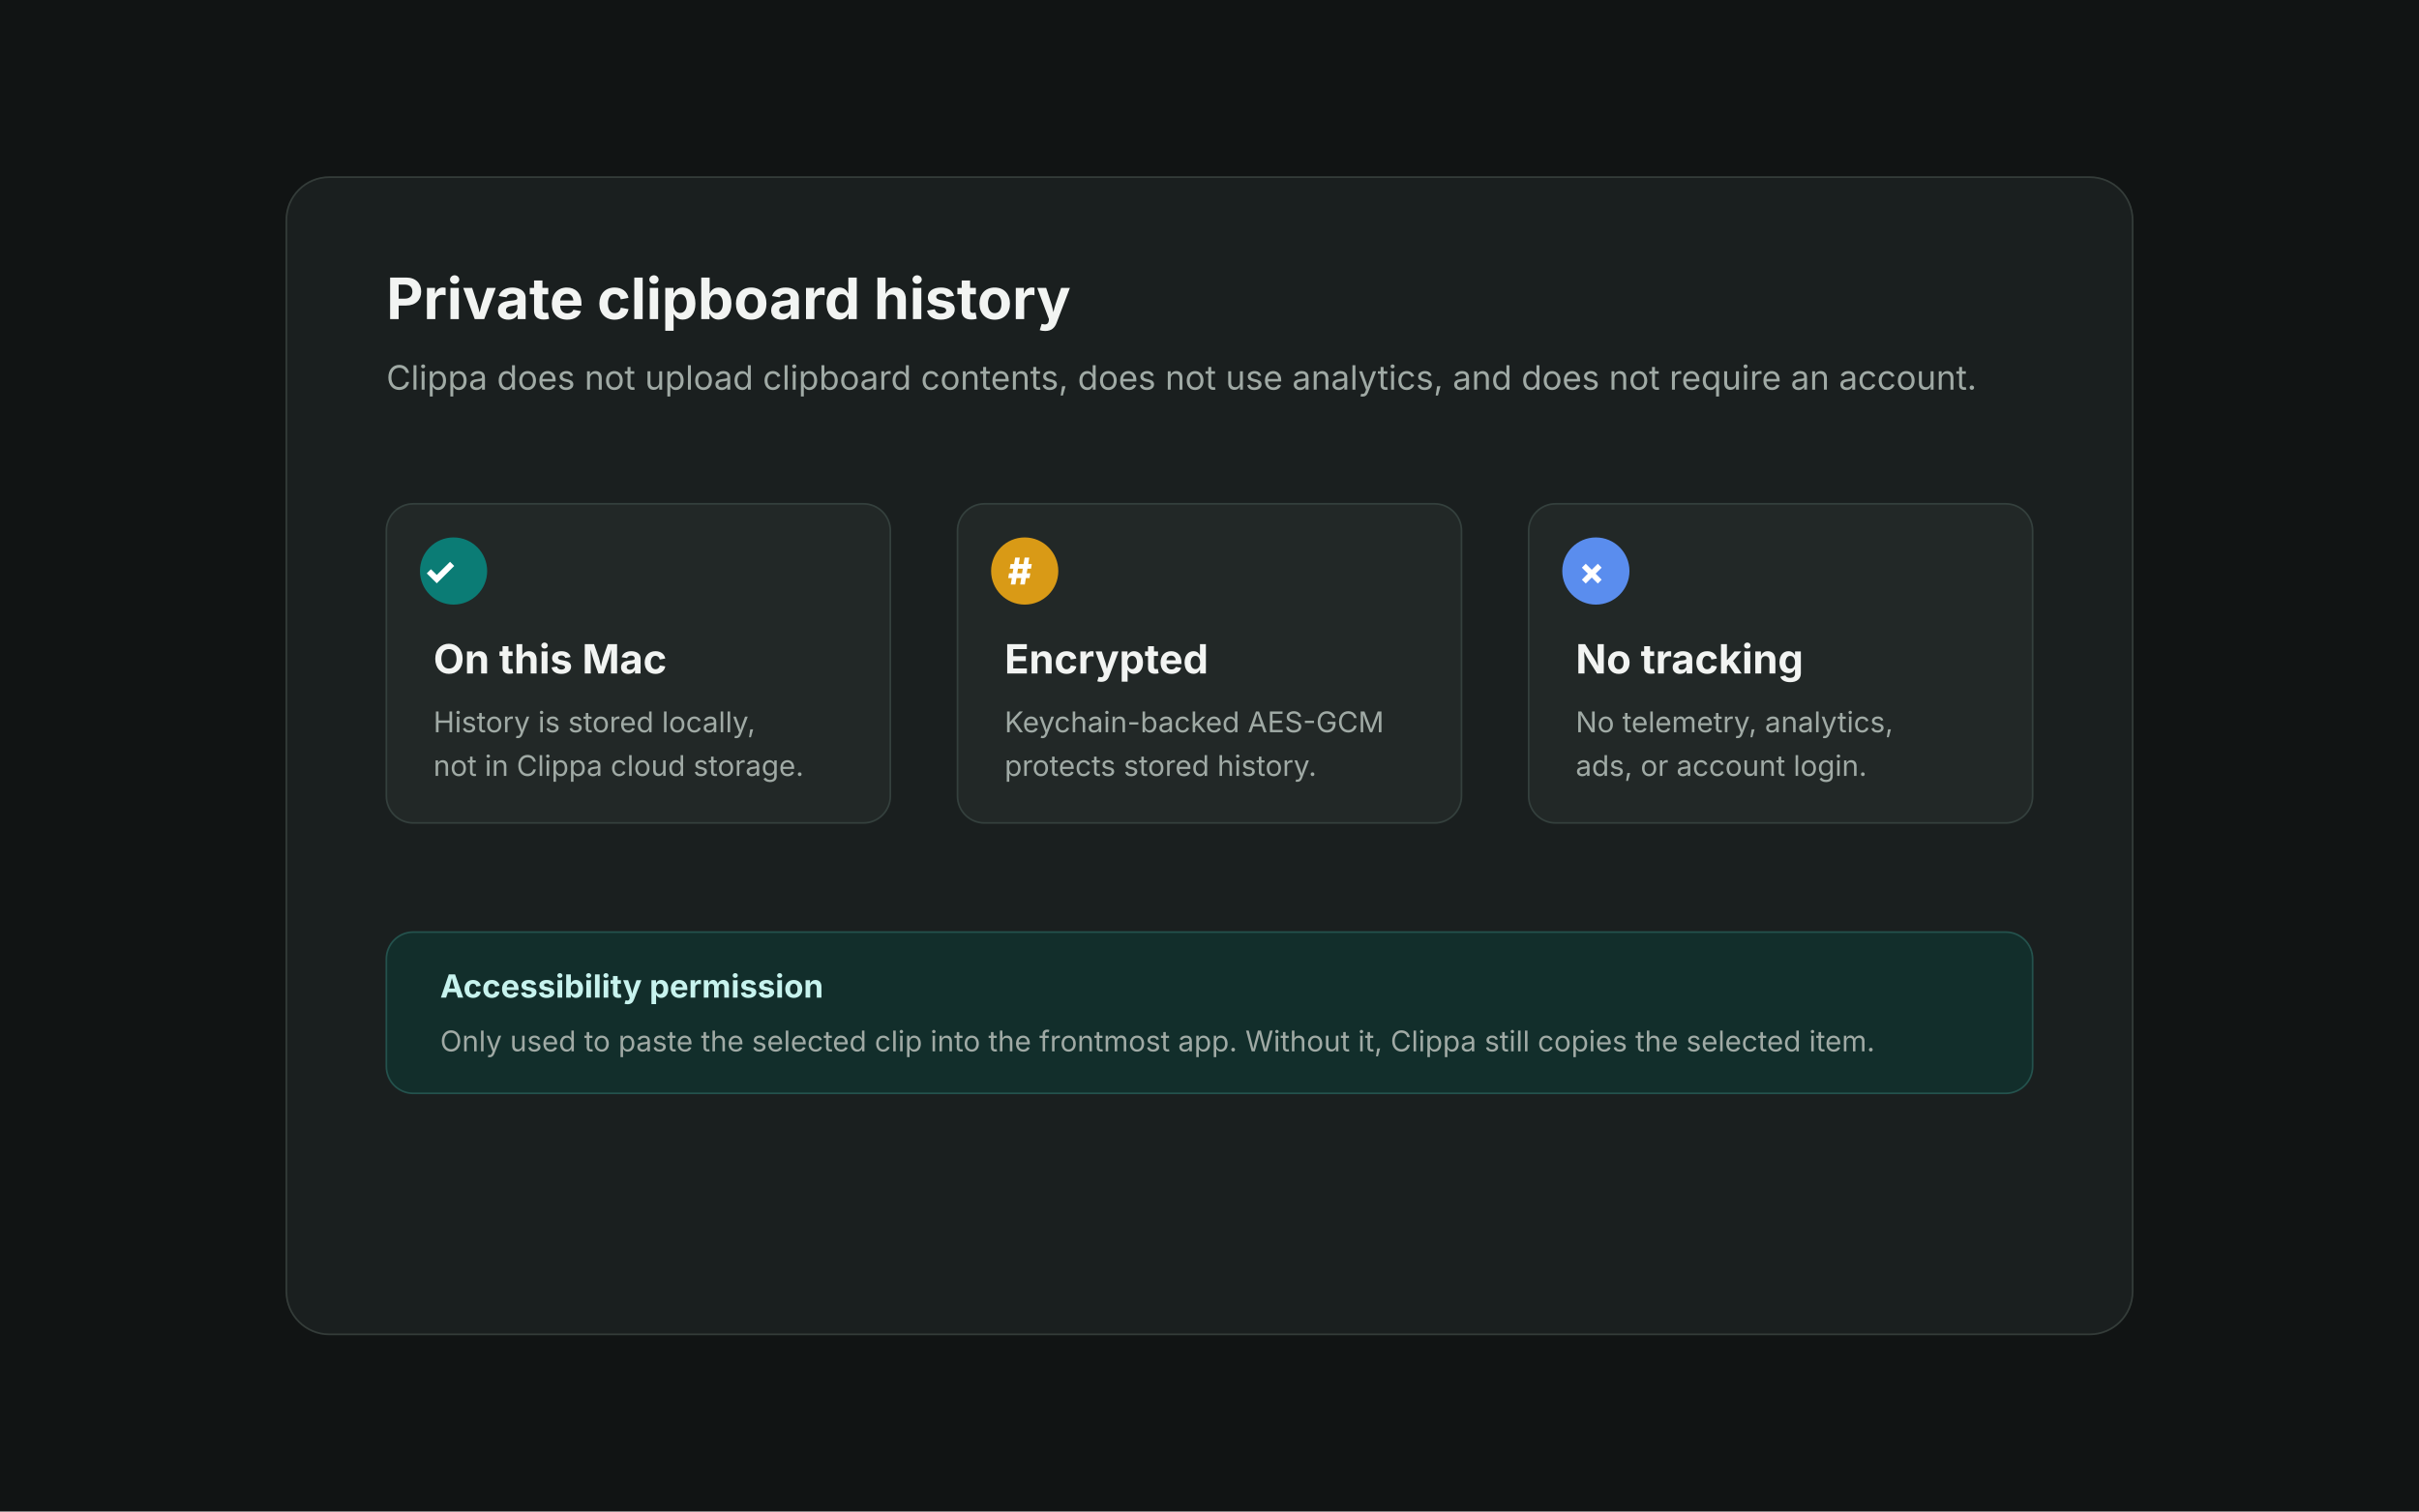
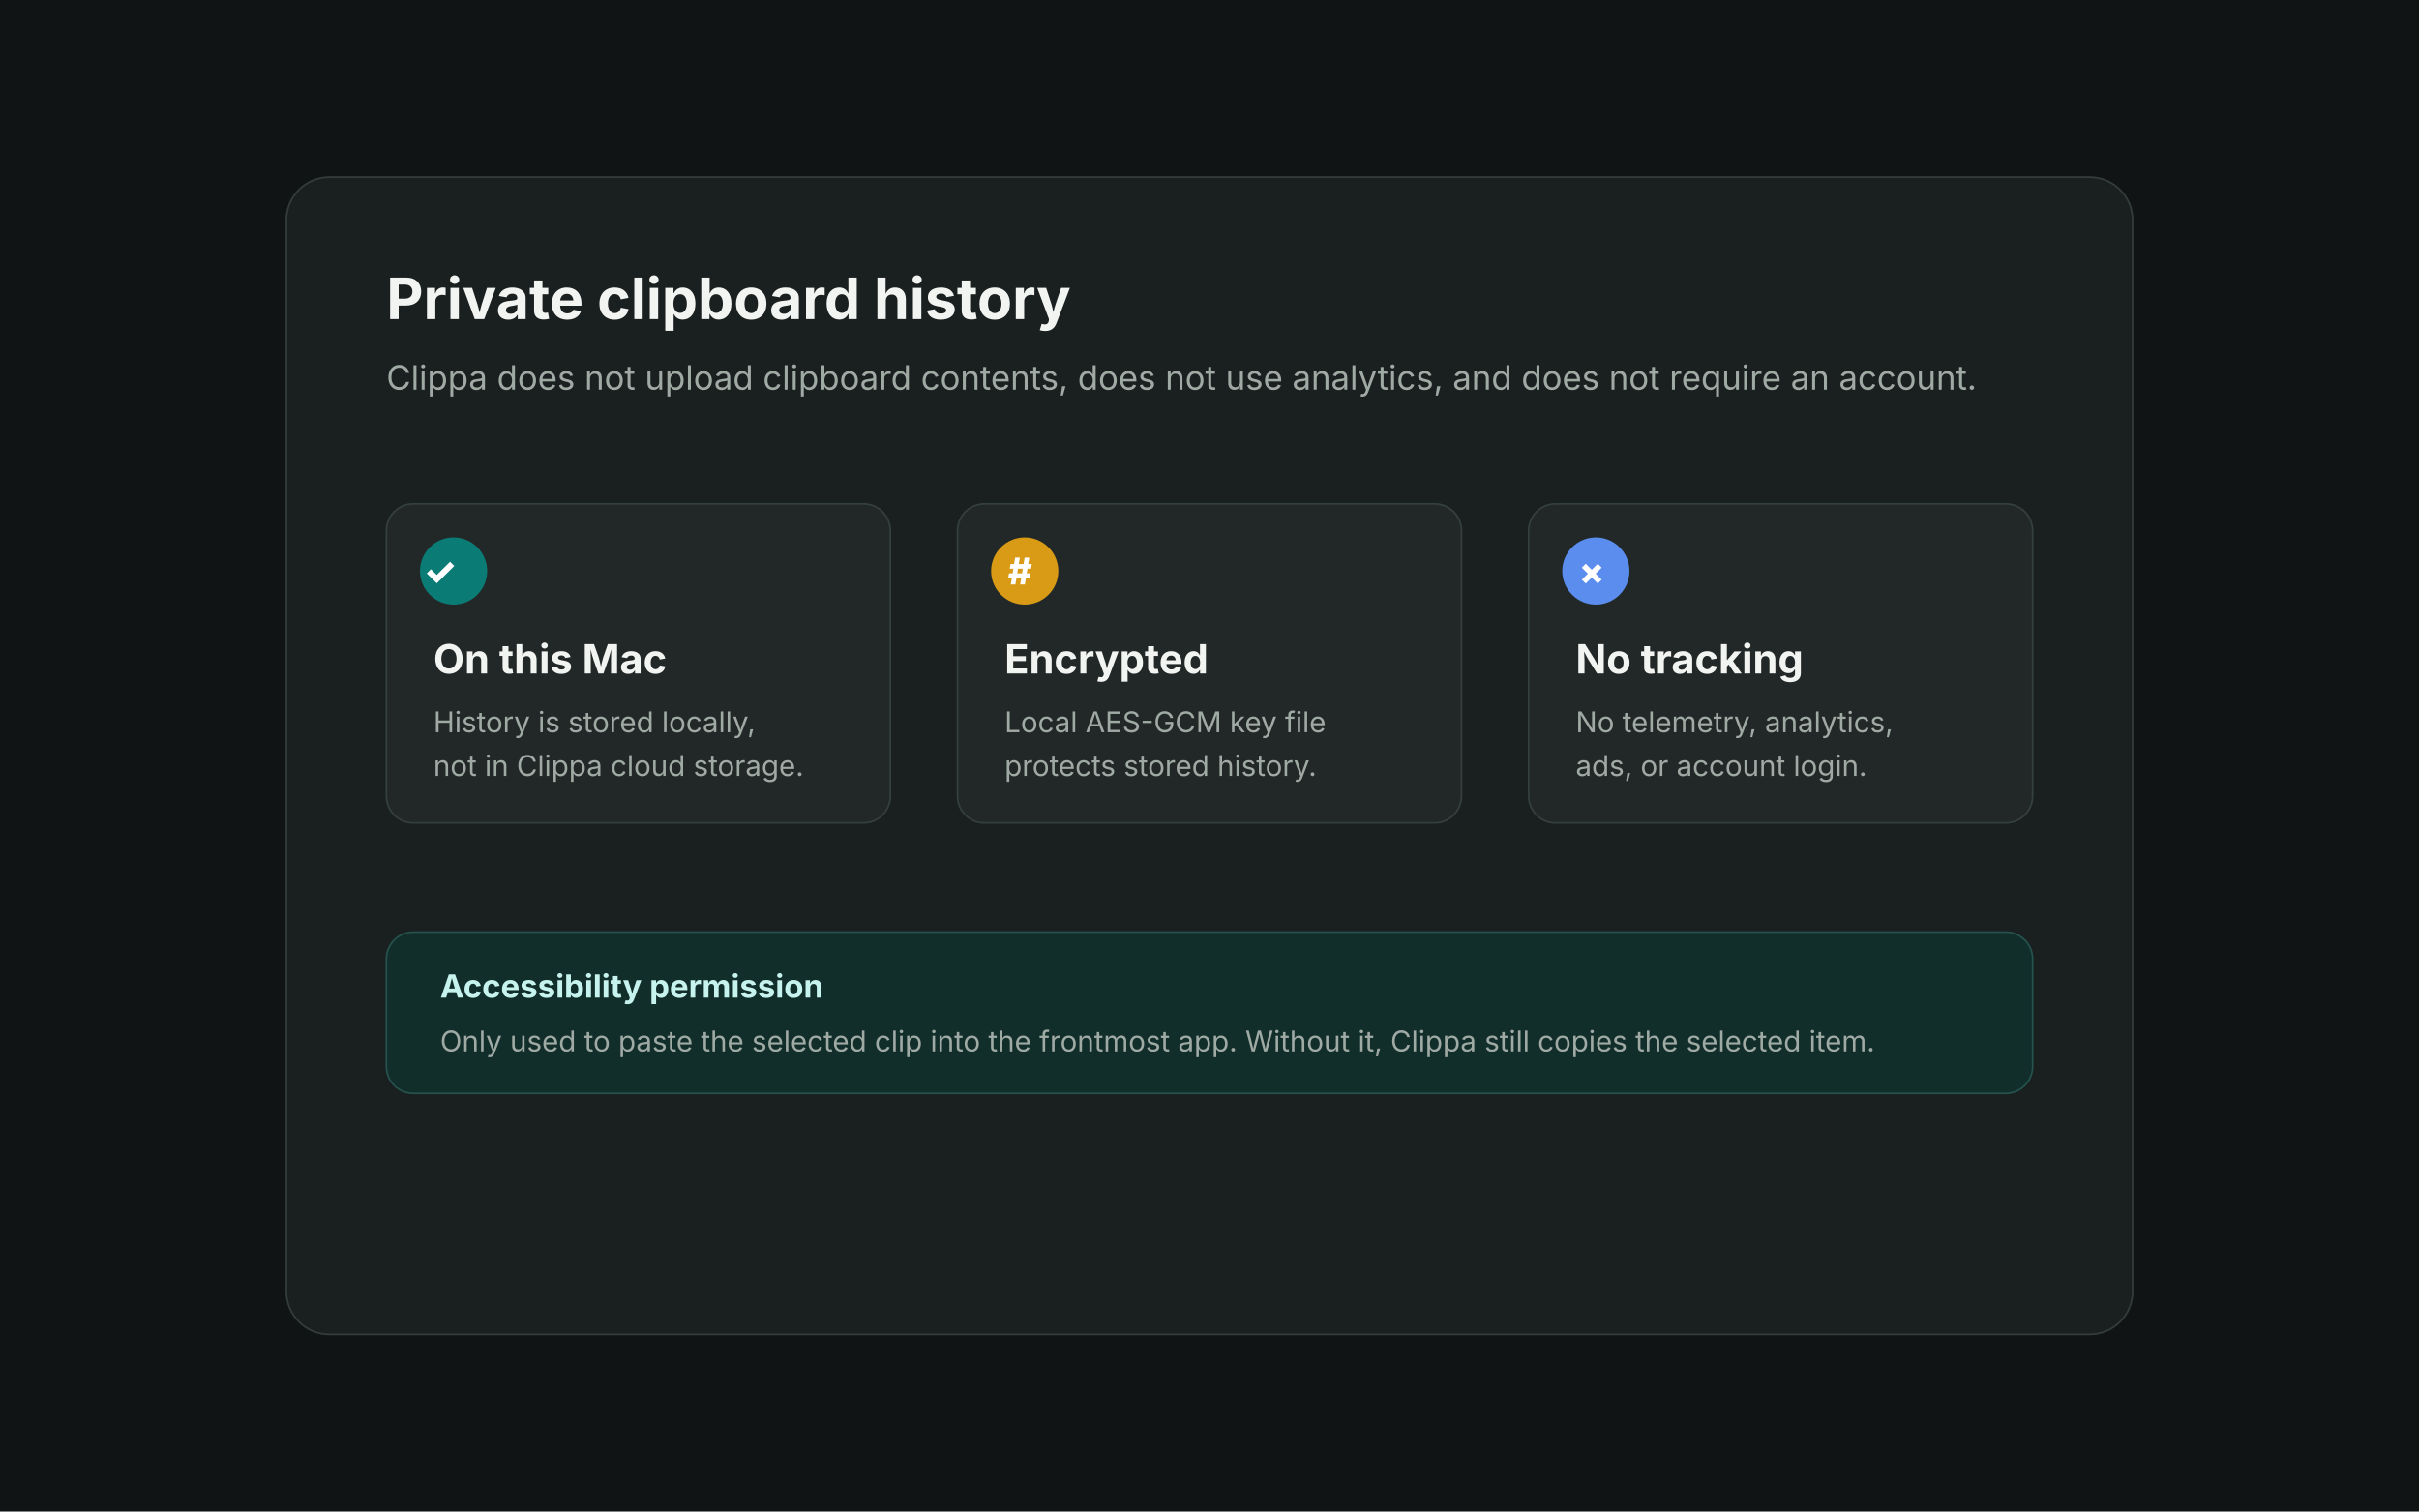
<svg xmlns="http://www.w3.org/2000/svg" width="1440" height="900" viewBox="0 0 1440 900" fill="none">
  <rect width="1440" height="900" fill="#111414" />
  <rect x="170" y="105" width="1100" height="690" rx="26" fill="#1A1F1F" />
  <rect x="170.5" y="105.5" width="1099" height="689" rx="25.5" stroke="#343C39" />
  <text x="230" y="190" fill="#F2F4F2" font-family="-apple-system,BlinkMacSystemFont,Segoe UI,sans-serif" font-size="34" font-weight="750">Private clipboard history</text>
  <text x="230" y="232" fill="#A0AAA5" font-family="-apple-system,BlinkMacSystemFont,Segoe UI,sans-serif" font-size="20">Clippa does not upload clipboard contents, does not use analytics, and does not require an account.</text>
  <g>
    <rect x="230" y="300" width="300" height="190" rx="16" fill="#222827" stroke="#34403D" />
    <circle cx="270" cy="340" r="20" fill="#0B7C75" />
    <text x="252" y="348" fill="#FFFFFF" font-family="-apple-system,BlinkMacSystemFont,Segoe UI,sans-serif" font-size="22" font-weight="800">✓</text>
    <text x="258" y="401" fill="#F2F4F2" font-family="-apple-system,BlinkMacSystemFont,Segoe UI,sans-serif" font-size="24" font-weight="700">On this Mac</text>
    <text x="258" y="436" fill="#A0AAA5" font-family="-apple-system,BlinkMacSystemFont,Segoe UI,sans-serif" font-size="17">History is stored locally,</text>
    <text x="258" y="462" fill="#A0AAA5" font-family="-apple-system,BlinkMacSystemFont,Segoe UI,sans-serif" font-size="17">not in Clippa cloud storage.</text>
  </g>
  <g>
    <rect x="570" y="300" width="300" height="190" rx="16" fill="#222827" stroke="#34403D" />
    <circle cx="610" cy="340" r="20" fill="#D99A16" />
    <text x="600" y="348" fill="#FFFFFF" font-family="-apple-system,BlinkMacSystemFont,Segoe UI,sans-serif" font-size="22" font-weight="800">#</text>
    <text x="598" y="401" fill="#F2F4F2" font-family="-apple-system,BlinkMacSystemFont,Segoe UI,sans-serif" font-size="24" font-weight="700">Encrypted</text>
-     <text x="598" y="436" fill="#A0AAA5" font-family="-apple-system,BlinkMacSystemFont,Segoe UI,sans-serif" font-size="17">Keychain-backed AES-GCM</text>
+     <text x="598" y="436" fill="#A0AAA5" font-family="-apple-system,BlinkMacSystemFont,Segoe UI,sans-serif" font-size="17">Local AES-GCM key file</text>
    <text x="598" y="462" fill="#A0AAA5" font-family="-apple-system,BlinkMacSystemFont,Segoe UI,sans-serif" font-size="17">protects stored history.</text>
  </g>
  <g>
    <rect x="910" y="300" width="300" height="190" rx="16" fill="#222827" stroke="#34403D" />
    <circle cx="950" cy="340" r="20" fill="#5A8DEE" />
    <text x="940" y="348" fill="#FFFFFF" font-family="-apple-system,BlinkMacSystemFont,Segoe UI,sans-serif" font-size="22" font-weight="800">×</text>
    <text x="938" y="401" fill="#F2F4F2" font-family="-apple-system,BlinkMacSystemFont,Segoe UI,sans-serif" font-size="24" font-weight="700">No tracking</text>
    <text x="938" y="436" fill="#A0AAA5" font-family="-apple-system,BlinkMacSystemFont,Segoe UI,sans-serif" font-size="17">No telemetry, analytics,</text>
    <text x="938" y="462" fill="#A0AAA5" font-family="-apple-system,BlinkMacSystemFont,Segoe UI,sans-serif" font-size="17">ads, or account login.</text>
  </g>
  <rect x="230" y="555" width="980" height="96" rx="16" fill="#122E2B" stroke="#24524D" />
  <text x="262" y="594" fill="#C7F3EE" font-family="-apple-system,BlinkMacSystemFont,Segoe UI,sans-serif" font-size="19" font-weight="700">Accessibility permission</text>
  <text x="262" y="626" fill="#A0AAA5" font-family="-apple-system,BlinkMacSystemFont,Segoe UI,sans-serif" font-size="17">Only used to paste the selected clip into the frontmost app. Without it, Clippa still copies the selected item.</text>
</svg>
